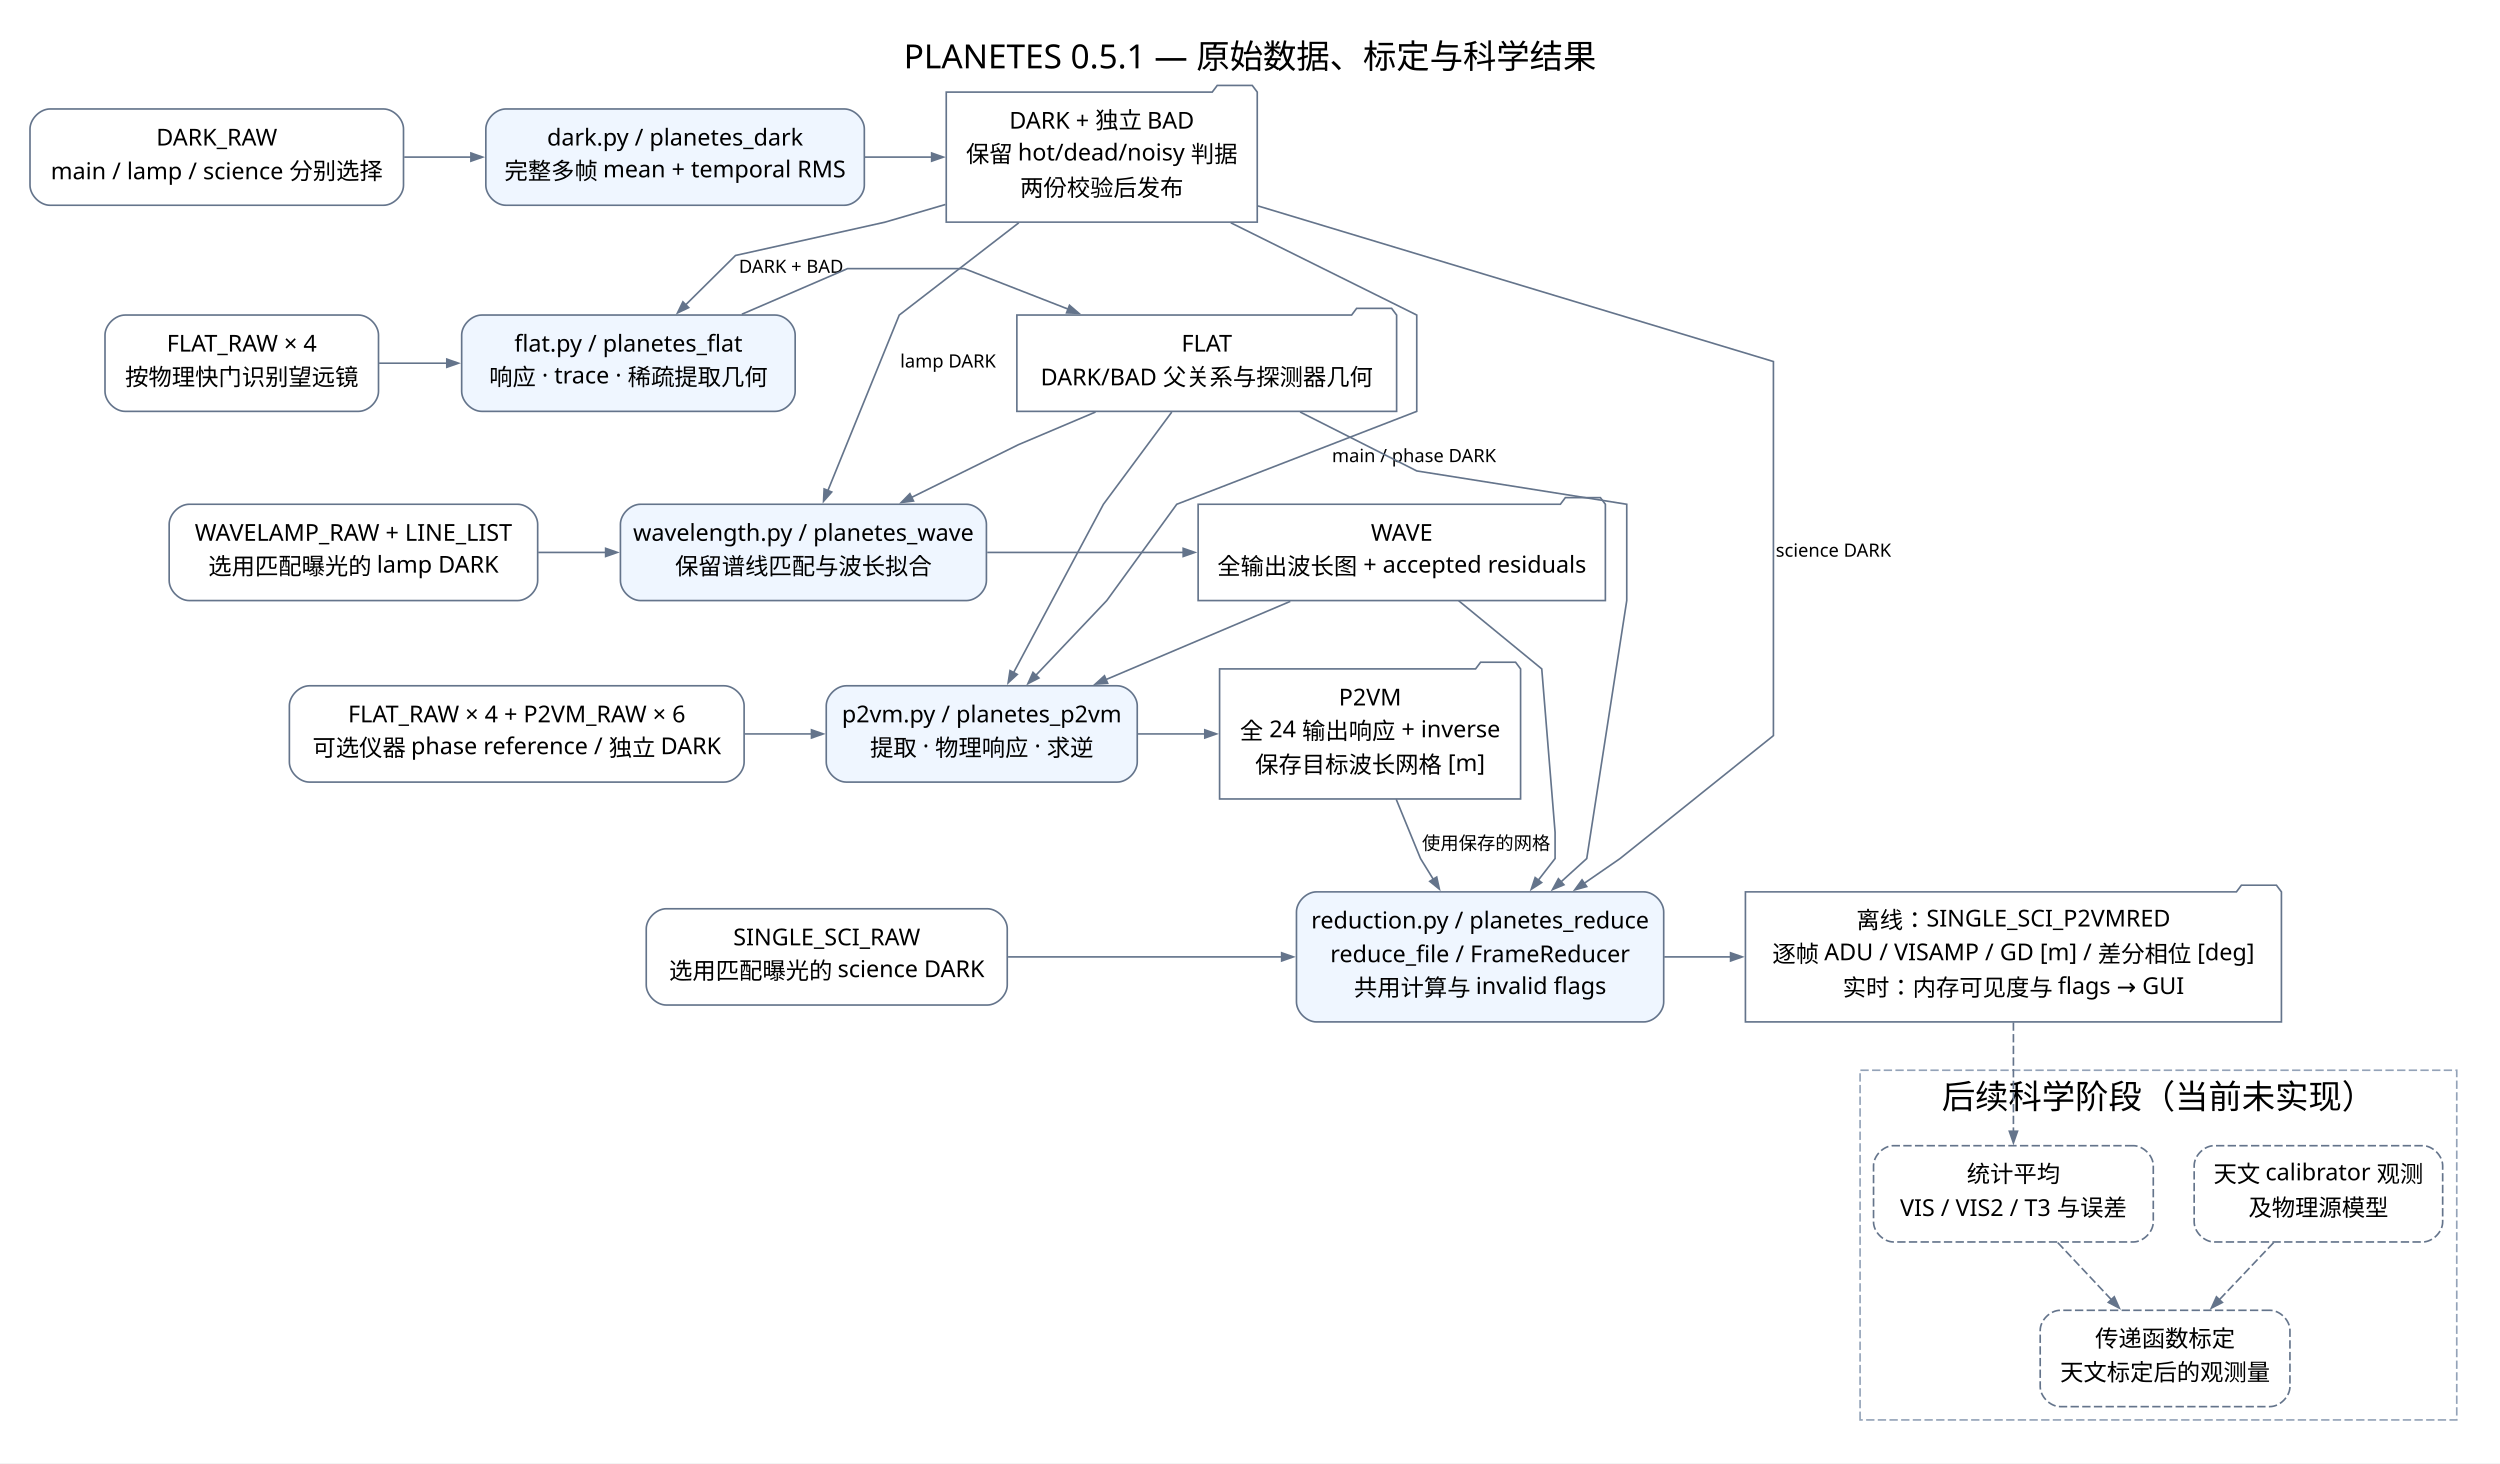
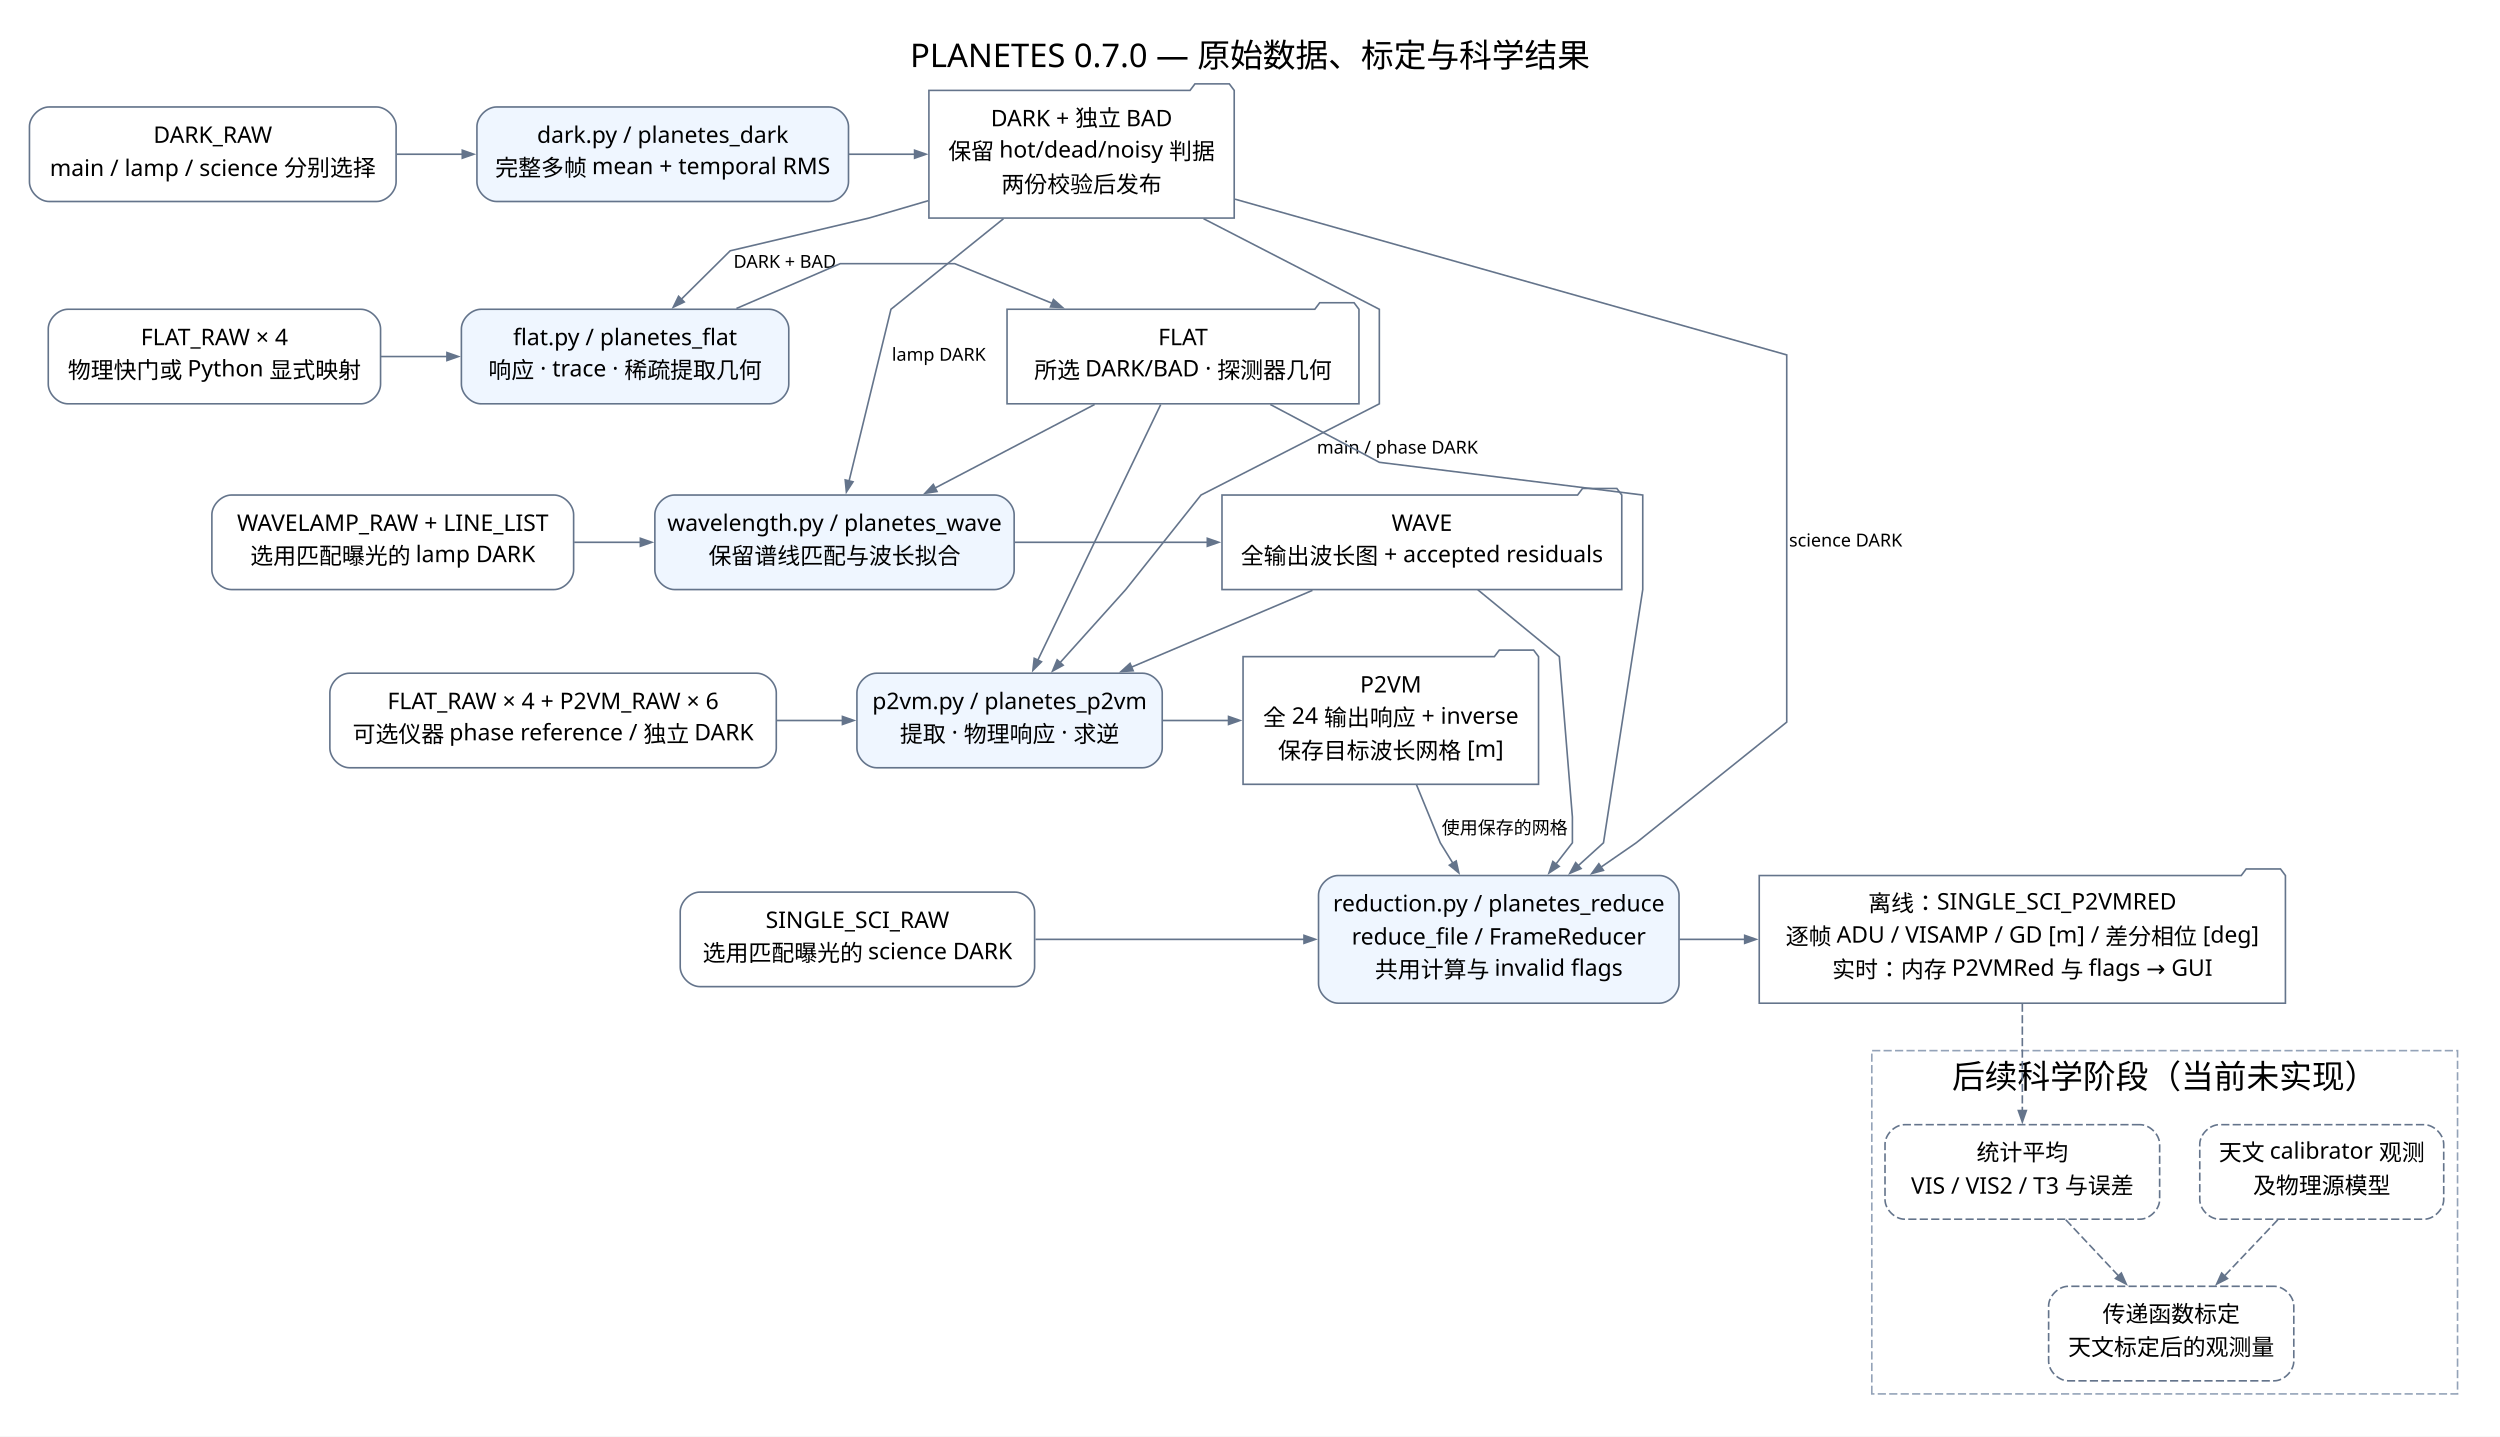
- <svg xmlns="http://www.w3.org/2000/svg" width="1500pt" height="878pt" viewBox="0.00 0.00 1500.00 878.00">
+ <svg xmlns="http://www.w3.org/2000/svg" width="1528pt" height="878pt" viewBox="0.00 0.00 1528.00 878.00">
  <g id="graph0" class="graph" transform="scale(1 1) rotate(0) translate(18 859.96)">
-     <polygon fill="white" stroke="none" points="-18,18 -18,-859.96 1482.05,-859.96 1482.05,18 -18,18" />
-     <text xml:space="preserve" text-anchor="middle" x="732.02" y="-818.96" font-family="PingFang SC" font-size="20.00">PLANETES 0.5.1 — 原始数据、标定与科学结果</text>
+     <polygon fill="white" stroke="none" points="-18,18 -18,-859.96 1510.05,-859.96 1510.05,18 -18,18" />
+     <text xml:space="preserve" text-anchor="middle" x="746.02" y="-818.96" font-family="PingFang SC" font-size="20.00">PLANETES 0.7.0 — 原始数据、标定与科学结果</text>
    <g id="clust6" class="cluster">
-       <polygon fill="white" stroke="#94a3b8" stroke-dasharray="5,2" points="1098.05,-8 1098.05,-217.81 1456.05,-217.81 1456.05,-8 1098.05,-8" />
-       <text xml:space="preserve" text-anchor="middle" x="1277.05" y="-194.81" font-family="PingFang SC" font-size="20.00">后续科学阶段（当前未实现）</text>
+       <polygon fill="white" stroke="#94a3b8" stroke-dasharray="5,2" points="1126.05,-8 1126.05,-217.81 1484.05,-217.81 1484.05,-8 1126.05,-8" />
+       <text xml:space="preserve" text-anchor="middle" x="1305.05" y="-194.81" font-family="PingFang SC" font-size="20.00">后续科学阶段（当前未实现）</text>
    </g>
    <g id="node1" class="node">
      <path fill="none" stroke="#64748b" d="M212.1,-794.58C212.1,-794.58 12,-794.58 12,-794.58 6,-794.58 0,-788.58 0,-782.58 0,-782.58 0,-748.8 0,-748.8 0,-742.8 6,-736.8 12,-736.8 12,-736.8 212.1,-736.8 212.1,-736.8 218.1,-736.8 224.1,-742.8 224.1,-748.8 224.1,-748.8 224.1,-782.58 224.1,-782.58 224.1,-788.58 218.1,-794.58 212.1,-794.58" />
      <text xml:space="preserve" text-anchor="middle" x="112.05" y="-772.64" font-family="PingFang SC" font-size="14.00">DARK_RAW</text>
      <text xml:space="preserve" text-anchor="middle" x="112.05" y="-752.39" font-family="PingFang SC" font-size="14.00">main / lamp / science 分别选择</text>
    </g>
    <g id="node2" class="node">
      <path fill="#eff6ff" stroke="#64748b" d="M488.6,-794.58C488.6,-794.58 285.5,-794.58 285.5,-794.58 279.5,-794.58 273.5,-788.58 273.5,-782.58 273.5,-782.58 273.5,-748.8 273.5,-748.8 273.5,-742.8 279.5,-736.8 285.5,-736.8 285.5,-736.8 488.6,-736.8 488.6,-736.8 494.6,-736.8 500.6,-742.8 500.6,-748.8 500.6,-748.8 500.6,-782.58 500.6,-782.58 500.6,-788.58 494.6,-794.58 488.6,-794.58" />
      <text xml:space="preserve" text-anchor="middle" x="387.05" y="-772.64" font-family="PingFang SC" font-size="14.00">dark.py / planetes_dark</text>
      <text xml:space="preserve" text-anchor="middle" x="387.05" y="-752.39" font-family="PingFang SC" font-size="14.00">完整多帧 mean + temporal RMS</text>
    </g>
    <g id="edge1" class="edge">
      <path fill="none" stroke="#64748b" d="M224.52,-765.69C236.39,-765.69 251.5,-765.69 264.71,-765.69" />
      <polygon fill="#64748b" stroke="#64748b" points="264.55,-768.15 271.55,-765.7 264.55,-763.25 264.55,-768.15" />
    </g>
    <g id="node4" class="node">
-       <path fill="none" stroke="#64748b" d="M197.1,-670.93C197.1,-670.93 57,-670.93 57,-670.93 51,-670.93 45,-664.93 45,-658.93 45,-658.93 45,-625.15 45,-625.15 45,-619.15 51,-613.15 57,-613.15 57,-613.15 197.1,-613.15 197.1,-613.15 203.1,-613.15 209.1,-619.15 209.1,-625.15 209.1,-625.15 209.1,-658.93 209.1,-658.93 209.1,-664.93 203.1,-670.93 197.1,-670.93" />
-       <text xml:space="preserve" text-anchor="middle" x="127.05" y="-648.99" font-family="PingFang SC" font-size="14.00">FLAT_RAW × 4</text>
-       <text xml:space="preserve" text-anchor="middle" x="127.05" y="-628.74" font-family="PingFang SC" font-size="14.00">按物理快门识别望远镜</text>
+       <path fill="none" stroke="#64748b" d="M202.6,-670.93C202.6,-670.93 23.5,-670.93 23.5,-670.93 17.5,-670.93 11.5,-664.93 11.5,-658.93 11.5,-658.93 11.5,-625.15 11.5,-625.15 11.5,-619.15 17.5,-613.15 23.5,-613.15 23.5,-613.15 202.6,-613.15 202.6,-613.15 208.6,-613.15 214.6,-619.15 214.6,-625.15 214.6,-625.15 214.6,-658.93 214.6,-658.93 214.6,-664.93 208.6,-670.93 202.6,-670.93" />
+       <text xml:space="preserve" text-anchor="middle" x="113.05" y="-648.99" font-family="PingFang SC" font-size="14.00">FLAT_RAW × 4</text>
+       <text xml:space="preserve" text-anchor="middle" x="113.05" y="-628.74" font-family="PingFang SC" font-size="14.00">物理快门或 Python 显式映射</text>
    </g>
    <g id="node3" class="node">
      <polygon fill="none" stroke="#64748b" points="736.35,-804.71 733.35,-808.71 712.35,-808.71 709.35,-804.71 549.75,-804.71 549.75,-726.68 736.35,-726.68 736.35,-804.71" />
      <text xml:space="preserve" text-anchor="middle" x="643.05" y="-782.77" font-family="PingFang SC" font-size="14.00">DARK + 独立 BAD</text>
      <text xml:space="preserve" text-anchor="middle" x="643.05" y="-762.52" font-family="PingFang SC" font-size="14.00">保留 hot/dead/noisy 判据</text>
      <text xml:space="preserve" text-anchor="middle" x="643.05" y="-742.27" font-family="PingFang SC" font-size="14.00">两份校验后发布</text>
    </g>
    <g id="edge2" class="edge">
      <path fill="none" stroke="#64748b" d="M500.8,-765.69C514.26,-765.69 529.87,-765.69 541.33,-765.69" />
      <polygon fill="#64748b" stroke="#64748b" points="541,-768.15 548,-765.7 541,-763.25 541,-768.15" />
    </g>
    <g id="node5" class="node">
-       <path fill="#eff6ff" stroke="#64748b" d="M447.1,-670.93C447.1,-670.93 271,-670.93 271,-670.93 265,-670.93 259,-664.93 259,-658.93 259,-658.93 259,-625.15 259,-625.15 259,-619.15 265,-613.15 271,-613.15 271,-613.15 447.1,-613.15 447.1,-613.15 453.1,-613.15 459.1,-619.15 459.1,-625.15 459.1,-625.15 459.1,-658.93 459.1,-658.93 459.1,-664.93 453.1,-670.93 447.1,-670.93" />
-       <text xml:space="preserve" text-anchor="middle" x="359.05" y="-648.99" font-family="PingFang SC" font-size="14.00">flat.py / planetes_flat</text>
-       <text xml:space="preserve" text-anchor="middle" x="359.05" y="-628.74" font-family="PingFang SC" font-size="14.00">响应 · trace · 稀疏提取几何</text>
+       <path fill="#eff6ff" stroke="#64748b" d="M452.1,-670.93C452.1,-670.93 276,-670.93 276,-670.93 270,-670.93 264,-664.93 264,-658.93 264,-658.93 264,-625.15 264,-625.15 264,-619.15 270,-613.15 276,-613.15 276,-613.15 452.1,-613.15 452.1,-613.15 458.1,-613.15 464.1,-619.15 464.1,-625.15 464.1,-625.15 464.1,-658.93 464.1,-658.93 464.1,-664.93 458.1,-670.93 452.1,-670.93" />
+       <text xml:space="preserve" text-anchor="middle" x="364.05" y="-648.99" font-family="PingFang SC" font-size="14.00">flat.py / planetes_flat</text>
+       <text xml:space="preserve" text-anchor="middle" x="364.05" y="-628.74" font-family="PingFang SC" font-size="14.00">响应 · trace · 稀疏提取几何</text>
    </g>
    <g id="edge11" class="edge">
-       <path fill="none" stroke="#64748b" d="M549.26,-737.27C528.76,-731.27 513.05,-726.68 513.05,-726.68 513.05,-726.68 423.3,-706.68 423.3,-706.68 423.3,-706.68 408.49,-692.01 393.09,-676.76" />
-       <polygon fill="#64748b" stroke="#64748b" points="395.19,-675.39 388.49,-672.2 391.74,-678.87 395.19,-675.39" />
-       <text xml:space="preserve" text-anchor="middle" x="456.67" y="-696.23" font-family="PingFang SC" font-size="11.00">DARK + BAD</text>
+       <path fill="none" stroke="#64748b" d="M549.26,-737.27C528.76,-731.27 513.05,-726.68 513.05,-726.68 513.05,-726.68 428.3,-706.68 428.3,-706.68 428.3,-706.68 413.49,-692.01 398.09,-676.76" />
+       <polygon fill="#64748b" stroke="#64748b" points="400.19,-675.39 393.49,-672.2 396.74,-678.87 400.19,-675.39" />
+       <text xml:space="preserve" text-anchor="middle" x="461.67" y="-696.23" font-family="PingFang SC" font-size="11.00">DARK + BAD</text>
    </g>
    <g id="node8" class="node">
-       <path fill="#eff6ff" stroke="#64748b" d="M561.85,-557.4C561.85,-557.4 366.25,-557.4 366.25,-557.4 360.25,-557.4 354.25,-551.4 354.25,-545.4 354.25,-545.4 354.25,-511.62 354.25,-511.62 354.25,-505.62 360.25,-499.62 366.25,-499.62 366.25,-499.62 561.85,-499.62 561.85,-499.62 567.85,-499.62 573.85,-505.62 573.85,-511.62 573.85,-511.62 573.85,-545.4 573.85,-545.4 573.85,-551.4 567.85,-557.4 561.85,-557.4" />
-       <text xml:space="preserve" text-anchor="middle" x="464.05" y="-535.46" font-family="PingFang SC" font-size="14.00">wavelength.py / planetes_wave</text>
-       <text xml:space="preserve" text-anchor="middle" x="464.05" y="-515.21" font-family="PingFang SC" font-size="14.00">保留谱线匹配与波长拟合</text>
+       <path fill="#eff6ff" stroke="#64748b" d="M589.85,-557.4C589.85,-557.4 394.25,-557.4 394.25,-557.4 388.25,-557.4 382.25,-551.4 382.25,-545.4 382.25,-545.4 382.25,-511.62 382.25,-511.62 382.25,-505.62 388.25,-499.62 394.25,-499.62 394.25,-499.62 589.85,-499.62 589.85,-499.62 595.85,-499.62 601.85,-505.62 601.85,-511.62 601.85,-511.62 601.85,-545.4 601.85,-545.4 601.85,-551.4 595.85,-557.4 589.85,-557.4" />
+       <text xml:space="preserve" text-anchor="middle" x="492.05" y="-535.46" font-family="PingFang SC" font-size="14.00">wavelength.py / planetes_wave</text>
+       <text xml:space="preserve" text-anchor="middle" x="492.05" y="-515.21" font-family="PingFang SC" font-size="14.00">保留谱线匹配与波长拟合</text>
    </g>
    <g id="edge12" class="edge">
-       <path fill="none" stroke="#64748b" d="M593.28,-726.29C559.73,-700.39 521.55,-670.93 521.55,-670.93 521.55,-670.93 495.76,-607.5 478.72,-565.6" />
-       <polygon fill="#64748b" stroke="#64748b" points="481.02,-564.75 476.12,-559.19 476.48,-566.6 481.02,-564.75" />
-       <text xml:space="preserve" text-anchor="middle" x="550.8" y="-639.46" font-family="PingFang SC" font-size="11.00">lamp DARK</text>
+       <path fill="none" stroke="#64748b" d="M595.33,-726.29C563.16,-700.39 526.55,-670.93 526.55,-670.93 526.55,-670.93 511.14,-607.76 500.92,-565.86" />
+       <polygon fill="#64748b" stroke="#64748b" points="503.35,-565.48 499.31,-559.26 498.59,-566.64 503.35,-565.48" />
+       <text xml:space="preserve" text-anchor="middle" x="555.8" y="-639.46" font-family="PingFang SC" font-size="11.00">lamp DARK</text>
    </g>
    <g id="node11" class="node">
-       <path fill="#eff6ff" stroke="#64748b" d="M652.35,-448.49C652.35,-448.49 489.75,-448.49 489.75,-448.49 483.75,-448.49 477.75,-442.49 477.75,-436.49 477.75,-436.49 477.75,-402.71 477.75,-402.71 477.75,-396.71 483.75,-390.71 489.75,-390.71 489.75,-390.71 652.35,-390.71 652.35,-390.71 658.35,-390.71 664.35,-396.71 664.35,-402.71 664.35,-402.71 664.35,-436.49 664.35,-436.49 664.35,-442.49 658.35,-448.49 652.35,-448.49" />
-       <text xml:space="preserve" text-anchor="middle" x="571.05" y="-426.55" font-family="PingFang SC" font-size="14.00">p2vm.py / planetes_p2vm</text>
-       <text xml:space="preserve" text-anchor="middle" x="571.05" y="-406.3" font-family="PingFang SC" font-size="14.00">提取 · 物理响应 · 求逆</text>
+       <path fill="#eff6ff" stroke="#64748b" d="M680.35,-448.49C680.35,-448.49 517.75,-448.49 517.75,-448.49 511.75,-448.49 505.75,-442.49 505.75,-436.49 505.75,-436.49 505.75,-402.71 505.75,-402.71 505.75,-396.71 511.75,-390.71 517.75,-390.71 517.75,-390.71 680.35,-390.71 680.35,-390.71 686.35,-390.71 692.35,-396.71 692.35,-402.71 692.35,-402.71 692.35,-436.49 692.35,-436.49 692.35,-442.49 686.35,-448.49 680.35,-448.49" />
+       <text xml:space="preserve" text-anchor="middle" x="599.05" y="-426.55" font-family="PingFang SC" font-size="14.00">p2vm.py / planetes_p2vm</text>
+       <text xml:space="preserve" text-anchor="middle" x="599.05" y="-406.3" font-family="PingFang SC" font-size="14.00">提取 · 物理响应 · 求逆</text>
    </g>
    <g id="edge13" class="edge">
-       <path fill="none" stroke="#64748b" d="M720.47,-726.29C772.66,-700.39 832.05,-670.93 832.05,-670.93 832.05,-670.93 832.05,-613.15 832.05,-613.15 832.05,-613.15 688.05,-557.4 688.05,-557.4 688.05,-557.4 646.05,-499.62 646.05,-499.62 646.05,-499.62 623.67,-476.04 603.36,-454.64" />
-       <polygon fill="#64748b" stroke="#64748b" points="605.34,-453.17 598.75,-449.78 601.79,-456.55 605.34,-453.17" />
-       <text xml:space="preserve" text-anchor="middle" x="830.39" y="-582.7" font-family="PingFang SC" font-size="11.00">main / phase DARK</text>
+       <path fill="none" stroke="#64748b" d="M717.6,-726.29C767.86,-700.39 825.05,-670.93 825.05,-670.93 825.05,-670.93 825.05,-613.15 825.05,-613.15 825.05,-613.15 716.05,-557.4 716.05,-557.4 716.05,-557.4 670.05,-499.62 670.05,-499.62 670.05,-499.62 649.04,-476.24 629.88,-454.92" />
+       <polygon fill="#64748b" stroke="#64748b" points="631.79,-453.38 625.29,-449.81 628.15,-456.66 631.79,-453.38" />
+       <text xml:space="preserve" text-anchor="middle" x="836.1" y="-582.7" font-family="PingFang SC" font-size="11.00">main / phase DARK</text>
    </g>
    <g id="node14" class="node">
-       <path fill="#eff6ff" stroke="#64748b" d="M968.22,-324.84C968.22,-324.84 771.88,-324.84 771.88,-324.84 765.88,-324.84 759.88,-318.84 759.88,-312.84 759.88,-312.84 759.88,-258.81 759.88,-258.81 759.88,-252.81 765.88,-246.81 771.88,-246.81 771.88,-246.81 968.22,-246.81 968.22,-246.81 974.22,-246.81 980.22,-252.81 980.22,-258.81 980.22,-258.81 980.22,-312.84 980.22,-312.84 980.22,-318.84 974.22,-324.84 968.22,-324.84" />
-       <text xml:space="preserve" text-anchor="middle" x="870.05" y="-302.9" font-family="PingFang SC" font-size="14.00">reduction.py / planetes_reduce</text>
-       <text xml:space="preserve" text-anchor="middle" x="870.05" y="-282.65" font-family="PingFang SC" font-size="14.00">reduce_file / FrameReducer</text>
-       <text xml:space="preserve" text-anchor="middle" x="870.05" y="-262.4" font-family="PingFang SC" font-size="14.00">共用计算与 invalid flags</text>
+       <path fill="#eff6ff" stroke="#64748b" d="M996.22,-324.84C996.22,-324.84 799.88,-324.84 799.88,-324.84 793.88,-324.84 787.88,-318.84 787.88,-312.84 787.88,-312.84 787.88,-258.81 787.88,-258.81 787.88,-252.81 793.88,-246.81 799.88,-246.81 799.88,-246.81 996.22,-246.81 996.22,-246.81 1002.22,-246.81 1008.22,-252.81 1008.22,-258.81 1008.22,-258.81 1008.22,-312.84 1008.22,-312.84 1008.22,-318.84 1002.22,-324.84 996.22,-324.84" />
+       <text xml:space="preserve" text-anchor="middle" x="898.05" y="-302.9" font-family="PingFang SC" font-size="14.00">reduction.py / planetes_reduce</text>
+       <text xml:space="preserve" text-anchor="middle" x="898.05" y="-282.65" font-family="PingFang SC" font-size="14.00">reduce_file / FrameReducer</text>
+       <text xml:space="preserve" text-anchor="middle" x="898.05" y="-262.4" font-family="PingFang SC" font-size="14.00">共用计算与 invalid flags</text>
    </g>
    <g id="edge14" class="edge">
-       <path fill="none" stroke="#64748b" d="M736.77,-736.4C855.84,-700.46 1046.05,-643.04 1046.05,-643.04 1046.05,-643.04 1046.05,-643.04 1046.05,-418.6 1046.05,-418.6 954.05,-344.84 954.05,-344.84 954.05,-344.84 944.76,-338.42 932.35,-329.85" />
-       <polygon fill="#64748b" stroke="#64748b" points="934.01,-328.02 926.86,-326.06 931.22,-332.05 934.01,-328.02" />
-       <text xml:space="preserve" text-anchor="middle" x="1082.05" y="-525.93" font-family="PingFang SC" font-size="11.00">science DARK</text>
+       <path fill="none" stroke="#64748b" d="M736.84,-738.22C863.63,-702.43 1074.05,-643.04 1074.05,-643.04 1074.05,-643.04 1074.05,-643.04 1074.05,-418.6 1074.05,-418.6 982.05,-344.84 982.05,-344.84 982.05,-344.84 972.76,-338.42 960.35,-329.85" />
+       <polygon fill="#64748b" stroke="#64748b" points="962.01,-328.02 954.86,-326.06 959.22,-332.05 962.01,-328.02" />
+       <text xml:space="preserve" text-anchor="middle" x="1110.05" y="-525.93" font-family="PingFang SC" font-size="11.00">science DARK</text>
    </g>
    <g id="edge3" class="edge">
-       <path fill="none" stroke="#64748b" d="M209.46,-642.04C217.74,-642.04 234.78,-642.04 250.24,-642.04" />
-       <polygon fill="#64748b" stroke="#64748b" points="250.08,-644.49 257.08,-642.04 250.08,-639.59 250.08,-644.49" />
+       <path fill="none" stroke="#64748b" d="M214.87,-642.04C226.66,-642.04 242.2,-642.04 255.18,-642.04" />
+       <polygon fill="#64748b" stroke="#64748b" points="255.17,-644.49 262.17,-642.04 255.17,-639.59 255.17,-644.49" />
    </g>
    <g id="node7" class="node">
-       <path fill="none" stroke="#64748b" d="M292.6,-557.4C292.6,-557.4 95.5,-557.4 95.5,-557.4 89.5,-557.4 83.5,-551.4 83.5,-545.4 83.5,-545.4 83.5,-511.62 83.5,-511.62 83.5,-505.62 89.5,-499.62 95.5,-499.62 95.5,-499.62 292.6,-499.62 292.6,-499.62 298.6,-499.62 304.6,-505.62 304.6,-511.62 304.6,-511.62 304.6,-545.4 304.6,-545.4 304.6,-551.4 298.6,-557.4 292.6,-557.4" />
-       <text xml:space="preserve" text-anchor="middle" x="194.05" y="-535.46" font-family="PingFang SC" font-size="14.00">WAVELAMP_RAW + LINE_LIST</text>
-       <text xml:space="preserve" text-anchor="middle" x="194.05" y="-515.21" font-family="PingFang SC" font-size="14.00">选用匹配曝光的 lamp DARK</text>
+       <path fill="none" stroke="#64748b" d="M320.6,-557.4C320.6,-557.4 123.5,-557.4 123.5,-557.4 117.5,-557.4 111.5,-551.4 111.5,-545.4 111.5,-545.4 111.5,-511.62 111.5,-511.62 111.5,-505.62 117.5,-499.62 123.5,-499.62 123.5,-499.62 320.6,-499.62 320.6,-499.62 326.6,-499.62 332.6,-505.62 332.6,-511.62 332.6,-511.62 332.6,-545.4 332.6,-545.4 332.6,-551.4 326.6,-557.4 320.6,-557.4" />
+       <text xml:space="preserve" text-anchor="middle" x="222.05" y="-535.46" font-family="PingFang SC" font-size="14.00">WAVELAMP_RAW + LINE_LIST</text>
+       <text xml:space="preserve" text-anchor="middle" x="222.05" y="-515.21" font-family="PingFang SC" font-size="14.00">选用匹配曝光的 lamp DARK</text>
    </g>
    <g id="node6" class="node">
-       <polygon fill="none" stroke="#64748b" points="819.97,-670.93 816.97,-674.93 795.97,-674.93 792.97,-670.93 592.12,-670.93 592.12,-613.15 819.97,-613.15 819.97,-670.93" />
-       <text xml:space="preserve" text-anchor="middle" x="706.05" y="-648.99" font-family="PingFang SC" font-size="14.00">FLAT</text>
-       <text xml:space="preserve" text-anchor="middle" x="706.05" y="-628.74" font-family="PingFang SC" font-size="14.00">DARK/BAD 父关系与探测器几何</text>
+       <polygon fill="none" stroke="#64748b" points="812.6,-670.93 809.6,-674.93 788.6,-674.93 785.6,-670.93 597.5,-670.93 597.5,-613.15 812.6,-613.15 812.6,-670.93" />
+       <text xml:space="preserve" text-anchor="middle" x="705.05" y="-648.99" font-family="PingFang SC" font-size="14.00">FLAT</text>
+       <text xml:space="preserve" text-anchor="middle" x="705.05" y="-628.74" font-family="PingFang SC" font-size="14.00">所选 DARK/BAD · 探测器几何</text>
    </g>
    <g id="edge4" class="edge">
-       <path fill="none" stroke="#64748b" d="M427.11,-671.42C459.2,-685.27 490.55,-698.8 490.55,-698.8 490.55,-698.8 560.55,-698.8 560.55,-698.8 560.55,-698.8 590.28,-687.21 622.87,-674.49" />
-       <polygon fill="#64748b" stroke="#64748b" points="623.7,-676.8 629.33,-671.97 621.92,-672.23 623.7,-676.8" />
+       <path fill="none" stroke="#64748b" d="M432.11,-671.42C464.2,-685.27 495.55,-698.8 495.55,-698.8 495.55,-698.8 565.55,-698.8 565.55,-698.8 565.55,-698.8 594.06,-687.21 625.3,-674.49" />
+       <polygon fill="#64748b" stroke="#64748b" points="625.89,-676.9 631.45,-671.99 624.04,-672.36 625.89,-676.9" />
    </g>
    <g id="edge15" class="edge">
-       <path fill="none" stroke="#64748b" d="M639.34,-612.77C614.87,-602.4 593.05,-593.15 593.05,-593.15 593.05,-593.15 560.88,-577.28 528.68,-561.39" />
-       <polygon fill="#64748b" stroke="#64748b" points="530.1,-559.36 522.74,-558.46 527.93,-563.76 530.1,-559.36" />
+       <path fill="none" stroke="#64748b" d="M651.03,-612.75C621.25,-597.16 584.17,-577.74 553.31,-561.59" />
+       <polygon fill="#64748b" stroke="#64748b" points="554.7,-559.55 547.36,-558.47 552.42,-563.89 554.7,-559.55" />
    </g>
    <g id="edge16" class="edge">
-       <path fill="none" stroke="#64748b" d="M685.06,-612.72C667.07,-588.46 644.05,-557.4 644.05,-557.4 644.05,-557.4 611.71,-496.8 590.08,-456.26" />
-       <polygon fill="#64748b" stroke="#64748b" points="592.35,-455.31 586.89,-450.28 588.02,-457.61 592.35,-455.31" />
+       <path fill="none" stroke="#64748b" d="M691.41,-612.67C672.21,-572.74 637.22,-499.98 616.26,-456.39" />
+       <polygon fill="#64748b" stroke="#64748b" points="618.54,-455.47 613.29,-450.23 614.12,-457.6 618.54,-455.47" />
    </g>
    <g id="edge17" class="edge">
-       <path fill="none" stroke="#64748b" d="M762.05,-612.76C795.7,-595.76 832.05,-577.4 832.05,-577.4 832.05,-577.4 958.05,-557.4 958.05,-557.4 958.05,-557.4 958.05,-499.62 958.05,-499.62 958.05,-499.62 934.05,-344.84 934.05,-344.84 934.05,-344.84 927.48,-338.88 918.55,-330.79" />
-       <polygon fill="#64748b" stroke="#64748b" points="920.34,-329.1 913.5,-326.22 917.04,-332.73 920.34,-329.1" />
+       <path fill="none" stroke="#64748b" d="M758.38,-612.76C790.43,-595.76 825.05,-577.4 825.05,-577.4 825.05,-577.4 986.05,-557.4 986.05,-557.4 986.05,-557.4 986.05,-499.62 986.05,-499.62 986.05,-499.62 962.05,-344.84 962.05,-344.84 962.05,-344.84 955.48,-338.88 946.55,-330.79" />
+       <polygon fill="#64748b" stroke="#64748b" points="948.34,-329.1 941.5,-326.22 945.04,-332.73 948.34,-329.1" />
    </g>
    <g id="edge5" class="edge">
-       <path fill="none" stroke="#64748b" d="M304.92,-528.51C317.02,-528.51 332.42,-528.51 345.61,-528.51" />
-       <polygon fill="#64748b" stroke="#64748b" points="345.39,-530.96 352.39,-528.51 345.39,-526.06 345.39,-530.96" />
+       <path fill="none" stroke="#64748b" d="M332.92,-528.51C345.02,-528.51 360.42,-528.51 373.61,-528.51" />
+       <polygon fill="#64748b" stroke="#64748b" points="373.39,-530.96 380.39,-528.51 373.39,-526.06 373.39,-530.96" />
    </g>
    <g id="node10" class="node">
-       <path fill="none" stroke="#64748b" d="M416.47,-448.49C416.47,-448.49 167.62,-448.49 167.62,-448.49 161.62,-448.49 155.62,-442.49 155.62,-436.49 155.62,-436.49 155.62,-402.71 155.62,-402.71 155.62,-396.71 161.62,-390.71 167.62,-390.71 167.62,-390.71 416.47,-390.71 416.47,-390.71 422.47,-390.71 428.47,-396.71 428.47,-402.71 428.47,-402.71 428.47,-436.49 428.47,-436.49 428.47,-442.49 422.47,-448.49 416.47,-448.49" />
-       <text xml:space="preserve" text-anchor="middle" x="292.05" y="-426.55" font-family="PingFang SC" font-size="14.00">FLAT_RAW × 4 + P2VM_RAW × 6</text>
-       <text xml:space="preserve" text-anchor="middle" x="292.05" y="-406.3" font-family="PingFang SC" font-size="14.00">可选仪器 phase reference / 独立 DARK</text>
+       <path fill="none" stroke="#64748b" d="M444.47,-448.49C444.47,-448.49 195.62,-448.49 195.62,-448.49 189.62,-448.49 183.62,-442.49 183.62,-436.49 183.62,-436.49 183.62,-402.71 183.62,-402.71 183.62,-396.71 189.62,-390.71 195.62,-390.71 195.62,-390.71 444.47,-390.71 444.47,-390.71 450.47,-390.71 456.47,-396.71 456.47,-402.71 456.47,-402.71 456.47,-436.49 456.47,-436.49 456.47,-442.49 450.47,-448.49 444.47,-448.49" />
+       <text xml:space="preserve" text-anchor="middle" x="320.05" y="-426.55" font-family="PingFang SC" font-size="14.00">FLAT_RAW × 4 + P2VM_RAW × 6</text>
+       <text xml:space="preserve" text-anchor="middle" x="320.05" y="-406.3" font-family="PingFang SC" font-size="14.00">可选仪器 phase reference / 独立 DARK</text>
    </g>
    <g id="node9" class="node">
-       <polygon fill="none" stroke="#64748b" points="945.22,-557.4 942.22,-561.4 921.22,-561.4 918.22,-557.4 700.88,-557.4 700.88,-499.62 945.22,-499.62 945.22,-557.4" />
-       <text xml:space="preserve" text-anchor="middle" x="823.05" y="-535.46" font-family="PingFang SC" font-size="14.00">WAVE</text>
-       <text xml:space="preserve" text-anchor="middle" x="823.05" y="-515.21" font-family="PingFang SC" font-size="14.00">全输出波长图 + accepted residuals</text>
+       <polygon fill="none" stroke="#64748b" points="973.22,-557.4 970.22,-561.4 949.22,-561.4 946.22,-557.4 728.88,-557.4 728.88,-499.62 973.22,-499.62 973.22,-557.4" />
+       <text xml:space="preserve" text-anchor="middle" x="851.05" y="-535.46" font-family="PingFang SC" font-size="14.00">WAVE</text>
+       <text xml:space="preserve" text-anchor="middle" x="851.05" y="-515.21" font-family="PingFang SC" font-size="14.00">全输出波长图 + accepted residuals</text>
    </g>
    <g id="edge6" class="edge">
-       <path fill="none" stroke="#64748b" d="M574.33,-528.51C580.18,-528.51 583.72,-528.51 583.72,-528.51 583.72,-528.51 662.36,-528.51 692.14,-528.51" />
-       <polygon fill="#64748b" stroke="#64748b" points="691.91,-530.96 698.91,-528.51 691.91,-526.06 691.91,-530.96" />
+       <path fill="none" stroke="#64748b" d="M602.33,-528.51C608.18,-528.51 611.72,-528.51 611.72,-528.51 611.72,-528.51 690.36,-528.51 720.14,-528.51" />
+       <polygon fill="#64748b" stroke="#64748b" points="719.91,-530.96 726.91,-528.51 719.91,-526.06 719.91,-530.96" />
    </g>
    <g id="edge18" class="edge">
-       <path fill="none" stroke="#64748b" d="M756.18,-499.14C722.01,-484.65 680.34,-466.97 645.19,-452.06" />
-       <polygon fill="#64748b" stroke="#64748b" points="646.59,-449.99 639.19,-449.51 644.68,-454.5 646.59,-449.99" />
+       <path fill="none" stroke="#64748b" d="M784.18,-499.14C750.01,-484.65 708.34,-466.97 673.19,-452.06" />
+       <polygon fill="#64748b" stroke="#64748b" points="674.59,-449.99 667.19,-449.51 672.68,-454.5 674.59,-449.99" />
    </g>
    <g id="edge19" class="edge">
-       <path fill="none" stroke="#64748b" d="M857.22,-499.49C880.47,-480.42 907.05,-458.62 907.05,-458.62 907.05,-458.62 915.05,-360.59 915.05,-360.59 915.05,-360.59 915.05,-344.84 915.05,-344.84 915.05,-344.84 910.69,-339.22 904.68,-331.48" />
-       <polygon fill="#64748b" stroke="#64748b" points="906.97,-330.42 900.74,-326.39 903.1,-333.43 906.97,-330.42" />
+       <path fill="none" stroke="#64748b" d="M885.22,-499.49C908.47,-480.42 935.05,-458.62 935.05,-458.62 935.05,-458.62 943.05,-360.59 943.05,-360.59 943.05,-360.59 943.05,-344.84 943.05,-344.84 943.05,-344.84 938.69,-339.22 932.68,-331.48" />
+       <polygon fill="#64748b" stroke="#64748b" points="934.97,-330.42 928.74,-326.39 931.1,-333.43 934.97,-330.42" />
    </g>
    <g id="edge7" class="edge">
-       <path fill="none" stroke="#64748b" d="M428.83,-419.6C444.03,-419.6 459.62,-419.6 469.07,-419.6" />
-       <polygon fill="#64748b" stroke="#64748b" points="468.9,-422.06 475.9,-419.61 468.9,-417.16 468.9,-422.06" />
+       <path fill="none" stroke="#64748b" d="M456.83,-419.6C472.03,-419.6 487.62,-419.6 497.07,-419.6" />
+       <polygon fill="#64748b" stroke="#64748b" points="496.9,-422.06 503.9,-419.61 496.9,-417.16 496.9,-422.06" />
    </g>
    <g id="node13" class="node">
-       <path fill="none" stroke="#64748b" d="M574.35,-314.71C574.35,-314.71 381.75,-314.71 381.75,-314.71 375.75,-314.71 369.75,-308.71 369.75,-302.71 369.75,-302.71 369.75,-268.94 369.75,-268.94 369.75,-262.94 375.75,-256.94 381.75,-256.94 381.75,-256.94 574.35,-256.94 574.35,-256.94 580.35,-256.94 586.35,-262.94 586.35,-268.94 586.35,-268.94 586.35,-302.71 586.35,-302.71 586.35,-308.71 580.35,-314.71 574.35,-314.71" />
-       <text xml:space="preserve" text-anchor="middle" x="478.05" y="-292.77" font-family="PingFang SC" font-size="14.00">SINGLE_SCI_RAW</text>
-       <text xml:space="preserve" text-anchor="middle" x="478.05" y="-272.52" font-family="PingFang SC" font-size="14.00">选用匹配曝光的 science DARK</text>
+       <path fill="none" stroke="#64748b" d="M602.35,-314.71C602.35,-314.71 409.75,-314.71 409.75,-314.71 403.75,-314.71 397.75,-308.71 397.75,-302.71 397.75,-302.71 397.75,-268.94 397.75,-268.94 397.75,-262.94 403.75,-256.94 409.75,-256.94 409.75,-256.94 602.35,-256.94 602.35,-256.94 608.35,-256.94 614.35,-262.94 614.35,-268.94 614.35,-268.94 614.35,-302.71 614.35,-302.71 614.35,-308.71 608.35,-314.71 602.35,-314.71" />
+       <text xml:space="preserve" text-anchor="middle" x="506.05" y="-292.77" font-family="PingFang SC" font-size="14.00">SINGLE_SCI_RAW</text>
+       <text xml:space="preserve" text-anchor="middle" x="506.05" y="-272.52" font-family="PingFang SC" font-size="14.00">选用匹配曝光的 science DARK</text>
    </g>
    <g id="node12" class="node">
-       <polygon fill="none" stroke="#64748b" points="894.35,-458.62 891.35,-462.62 870.35,-462.62 867.35,-458.62 713.75,-458.62 713.75,-380.59 894.35,-380.59 894.35,-458.62" />
-       <text xml:space="preserve" text-anchor="middle" x="804.05" y="-436.68" font-family="PingFang SC" font-size="14.00">P2VM</text>
-       <text xml:space="preserve" text-anchor="middle" x="804.05" y="-416.43" font-family="PingFang SC" font-size="14.00">全 24 输出响应 + inverse</text>
-       <text xml:space="preserve" text-anchor="middle" x="804.05" y="-396.18" font-family="PingFang SC" font-size="14.00">保存目标波长网格 [m]</text>
+       <polygon fill="none" stroke="#64748b" points="922.35,-458.62 919.35,-462.62 898.35,-462.62 895.35,-458.62 741.75,-458.62 741.75,-380.59 922.35,-380.59 922.35,-458.62" />
+       <text xml:space="preserve" text-anchor="middle" x="832.05" y="-436.68" font-family="PingFang SC" font-size="14.00">P2VM</text>
+       <text xml:space="preserve" text-anchor="middle" x="832.05" y="-416.43" font-family="PingFang SC" font-size="14.00">全 24 输出响应 + inverse</text>
+       <text xml:space="preserve" text-anchor="middle" x="832.05" y="-396.18" font-family="PingFang SC" font-size="14.00">保存目标波长网格 [m]</text>
    </g>
    <g id="edge8" class="edge">
-       <path fill="none" stroke="#64748b" d="M664.81,-419.6C676.51,-419.6 692.45,-419.6 705.19,-419.6" />
-       <polygon fill="#64748b" stroke="#64748b" points="704.88,-422.06 711.88,-419.61 704.88,-417.16 704.88,-422.06" />
+       <path fill="none" stroke="#64748b" d="M692.81,-419.6C704.51,-419.6 720.45,-419.6 733.19,-419.6" />
+       <polygon fill="#64748b" stroke="#64748b" points="732.88,-422.06 739.88,-419.61 732.88,-417.16 732.88,-422.06" />
    </g>
    <g id="edge20" class="edge">
-       <path fill="none" stroke="#64748b" d="M819.71,-380.43C827.09,-362.43 834.3,-344.84 834.3,-344.84 834.3,-344.84 837.5,-339.65 841.98,-332.38" />
-       <polygon fill="#64748b" stroke="#64748b" points="844.02,-333.73 845.61,-326.49 839.85,-331.16 844.02,-333.73" />
-       <text xml:space="preserve" text-anchor="middle" x="873.67" y="-350.14" font-family="PingFang SC" font-size="11.00">使用保存的网格</text>
+       <path fill="none" stroke="#64748b" d="M847.71,-380.43C855.09,-362.43 862.3,-344.84 862.3,-344.84 862.3,-344.84 865.5,-339.65 869.98,-332.38" />
+       <polygon fill="#64748b" stroke="#64748b" points="872.02,-333.73 873.61,-326.49 867.85,-331.16 872.02,-333.73" />
+       <text xml:space="preserve" text-anchor="middle" x="901.67" y="-350.14" font-family="PingFang SC" font-size="11.00">使用保存的网格</text>
    </g>
    <g id="edge9" class="edge">
-       <path fill="none" stroke="#64748b" d="M586.85,-285.82C599.9,-285.82 608.72,-285.82 608.72,-285.82 608.72,-285.82 739.38,-285.82 739.38,-285.82 739.38,-285.82 743.91,-285.82 751.27,-285.82" />
-       <polygon fill="#64748b" stroke="#64748b" points="751,-288.28 758,-285.83 751,-283.38 751,-288.28" />
+       <path fill="none" stroke="#64748b" d="M614.85,-285.82C627.9,-285.82 636.72,-285.82 636.72,-285.82 636.72,-285.82 767.38,-285.82 767.38,-285.82 767.38,-285.82 771.91,-285.82 779.27,-285.82" />
+       <polygon fill="#64748b" stroke="#64748b" points="779,-288.28 786,-285.83 779,-283.38 779,-288.28" />
    </g>
    <g id="node15" class="node">
-       <polygon fill="none" stroke="#64748b" points="1350.85,-324.84 1347.85,-328.84 1326.85,-328.84 1323.85,-324.84 1029.25,-324.84 1029.25,-246.81 1350.85,-246.81 1350.85,-324.84" />
-       <text xml:space="preserve" text-anchor="middle" x="1190.05" y="-302.9" font-family="PingFang SC" font-size="14.00">离线：SINGLE_SCI_P2VMRED</text>
-       <text xml:space="preserve" text-anchor="middle" x="1190.05" y="-282.65" font-family="PingFang SC" font-size="14.00">逐帧 ADU / VISAMP / GD [m] / 差分相位 [deg]</text>
-       <text xml:space="preserve" text-anchor="middle" x="1190.05" y="-262.4" font-family="PingFang SC" font-size="14.00">实时：内存可见度与 flags → GUI</text>
+       <polygon fill="none" stroke="#64748b" points="1378.85,-324.84 1375.85,-328.84 1354.85,-328.84 1351.85,-324.84 1057.25,-324.84 1057.25,-246.81 1378.85,-246.81 1378.85,-324.84" />
+       <text xml:space="preserve" text-anchor="middle" x="1218.05" y="-302.9" font-family="PingFang SC" font-size="14.00">离线：SINGLE_SCI_P2VMRED</text>
+       <text xml:space="preserve" text-anchor="middle" x="1218.05" y="-282.65" font-family="PingFang SC" font-size="14.00">逐帧 ADU / VISAMP / GD [m] / 差分相位 [deg]</text>
+       <text xml:space="preserve" text-anchor="middle" x="1218.05" y="-262.4" font-family="PingFang SC" font-size="14.00">实时：内存 P2VMRed 与 flags → GUI</text>
    </g>
    <g id="edge10" class="edge">
-       <path fill="none" stroke="#64748b" d="M980.51,-285.82C987.5,-285.82 1003.25,-285.82 1020.37,-285.82" />
-       <polygon fill="#64748b" stroke="#64748b" points="1020.35,-288.28 1027.35,-285.83 1020.35,-283.38 1020.35,-288.28" />
+       <path fill="none" stroke="#64748b" d="M1008.51,-285.82C1015.5,-285.82 1031.25,-285.82 1048.37,-285.82" />
+       <polygon fill="#64748b" stroke="#64748b" points="1048.35,-288.28 1055.35,-285.83 1048.35,-283.38 1048.35,-288.28" />
    </g>
    <g id="node16" class="node">
-       <path fill="none" stroke="#64748b" stroke-dasharray="5,2" d="M1261.97,-172.56C1261.97,-172.56 1118.12,-172.56 1118.12,-172.56 1112.12,-172.56 1106.12,-166.56 1106.12,-160.56 1106.12,-160.56 1106.12,-126.78 1106.12,-126.78 1106.12,-120.78 1112.12,-114.78 1118.12,-114.78 1118.12,-114.78 1261.97,-114.78 1261.97,-114.78 1267.97,-114.78 1273.97,-120.78 1273.97,-126.78 1273.97,-126.78 1273.97,-160.56 1273.97,-160.56 1273.97,-166.56 1267.97,-172.56 1261.97,-172.56" />
-       <text xml:space="preserve" text-anchor="middle" x="1190.05" y="-150.62" font-family="PingFang SC" font-size="14.00">统计平均</text>
-       <text xml:space="preserve" text-anchor="middle" x="1190.05" y="-130.37" font-family="PingFang SC" font-size="14.00">VIS / VIS2 / T3 与误差</text>
+       <path fill="none" stroke="#64748b" stroke-dasharray="5,2" d="M1289.97,-172.56C1289.97,-172.56 1146.12,-172.56 1146.12,-172.56 1140.12,-172.56 1134.12,-166.56 1134.12,-160.56 1134.12,-160.56 1134.12,-126.78 1134.12,-126.78 1134.12,-120.78 1140.12,-114.78 1146.12,-114.78 1146.12,-114.78 1289.97,-114.78 1289.97,-114.78 1295.97,-114.78 1301.97,-120.78 1301.97,-126.78 1301.97,-126.78 1301.97,-160.56 1301.97,-160.56 1301.97,-166.56 1295.97,-172.56 1289.97,-172.56" />
+       <text xml:space="preserve" text-anchor="middle" x="1218.05" y="-150.62" font-family="PingFang SC" font-size="14.00">统计平均</text>
+       <text xml:space="preserve" text-anchor="middle" x="1218.05" y="-130.37" font-family="PingFang SC" font-size="14.00">VIS / VIS2 / T3 与误差</text>
    </g>
    <g id="edge23" class="edge">
-       <path fill="none" stroke="#64748b" stroke-dasharray="5,2" d="M1190.05,-246.53C1190.05,-226.1 1190.05,-201.11 1190.05,-180.99" />
-       <polygon fill="#64748b" stroke="#64748b" points="1192.5,-181.21 1190.05,-174.21 1187.6,-181.21 1192.5,-181.21" />
+       <path fill="none" stroke="#64748b" stroke-dasharray="5,2" d="M1218.05,-246.53C1218.05,-226.1 1218.05,-201.11 1218.05,-180.99" />
+       <polygon fill="#64748b" stroke="#64748b" points="1220.5,-181.21 1218.05,-174.21 1215.6,-181.21 1220.5,-181.21" />
    </g>
    <g id="node18" class="node">
-       <path fill="none" stroke="#64748b" stroke-dasharray="5,2" d="M1343.97,-73.78C1343.97,-73.78 1218.12,-73.78 1218.12,-73.78 1212.12,-73.78 1206.12,-67.78 1206.12,-61.78 1206.12,-61.78 1206.12,-28 1206.12,-28 1206.12,-22 1212.12,-16 1218.12,-16 1218.12,-16 1343.97,-16 1343.97,-16 1349.97,-16 1355.97,-22 1355.97,-28 1355.97,-28 1355.97,-61.78 1355.97,-61.78 1355.97,-67.78 1349.97,-73.78 1343.97,-73.78" />
-       <text xml:space="preserve" text-anchor="middle" x="1281.05" y="-51.84" font-family="PingFang SC" font-size="14.00">传递函数标定</text>
-       <text xml:space="preserve" text-anchor="middle" x="1281.05" y="-31.59" font-family="PingFang SC" font-size="14.00">天文标定后的观测量</text>
+       <path fill="none" stroke="#64748b" stroke-dasharray="5,2" d="M1371.97,-73.78C1371.97,-73.78 1246.12,-73.78 1246.12,-73.78 1240.12,-73.78 1234.12,-67.78 1234.12,-61.78 1234.12,-61.78 1234.12,-28 1234.12,-28 1234.12,-22 1240.12,-16 1246.12,-16 1246.12,-16 1371.97,-16 1371.97,-16 1377.97,-16 1383.97,-22 1383.97,-28 1383.97,-28 1383.97,-61.78 1383.97,-61.78 1383.97,-67.78 1377.97,-73.78 1371.97,-73.78" />
+       <text xml:space="preserve" text-anchor="middle" x="1309.05" y="-51.84" font-family="PingFang SC" font-size="14.00">传递函数标定</text>
+       <text xml:space="preserve" text-anchor="middle" x="1309.05" y="-31.59" font-family="PingFang SC" font-size="14.00">天文标定后的观测量</text>
    </g>
    <g id="edge21" class="edge">
-       <path fill="none" stroke="#64748b" stroke-dasharray="5,2" d="M1216.62,-114.42C1226.71,-103.68 1238.31,-91.34 1248.87,-80.12" />
-       <polygon fill="#64748b" stroke="#64748b" points="1250.56,-81.89 1253.57,-75.11 1246.99,-78.53 1250.56,-81.89" />
+       <path fill="none" stroke="#64748b" stroke-dasharray="5,2" d="M1244.62,-114.42C1254.71,-103.68 1266.31,-91.34 1276.87,-80.12" />
+       <polygon fill="#64748b" stroke="#64748b" points="1278.56,-81.89 1281.57,-75.11 1274.99,-78.53 1278.56,-81.89" />
    </g>
    <g id="node17" class="node">
-       <path fill="none" stroke="#64748b" stroke-dasharray="5,2" d="M1435.6,-172.56C1435.6,-172.56 1310.5,-172.56 1310.5,-172.56 1304.5,-172.56 1298.5,-166.56 1298.5,-160.56 1298.5,-160.56 1298.5,-126.78 1298.5,-126.78 1298.5,-120.78 1304.5,-114.78 1310.5,-114.78 1310.5,-114.78 1435.6,-114.78 1435.6,-114.78 1441.6,-114.78 1447.6,-120.78 1447.6,-126.78 1447.6,-126.78 1447.6,-160.56 1447.6,-160.56 1447.6,-166.56 1441.6,-172.56 1435.6,-172.56" />
-       <text xml:space="preserve" text-anchor="middle" x="1373.05" y="-150.62" font-family="PingFang SC" font-size="14.00">天文 calibrator 观测</text>
-       <text xml:space="preserve" text-anchor="middle" x="1373.05" y="-130.37" font-family="PingFang SC" font-size="14.00">及物理源模型</text>
+       <path fill="none" stroke="#64748b" stroke-dasharray="5,2" d="M1463.6,-172.56C1463.6,-172.56 1338.5,-172.56 1338.5,-172.56 1332.5,-172.56 1326.5,-166.56 1326.5,-160.56 1326.5,-160.56 1326.5,-126.78 1326.5,-126.78 1326.5,-120.78 1332.5,-114.78 1338.5,-114.78 1338.5,-114.78 1463.6,-114.78 1463.6,-114.78 1469.6,-114.78 1475.6,-120.78 1475.6,-126.78 1475.6,-126.78 1475.6,-160.56 1475.6,-160.56 1475.6,-166.56 1469.6,-172.56 1463.6,-172.56" />
+       <text xml:space="preserve" text-anchor="middle" x="1401.05" y="-150.62" font-family="PingFang SC" font-size="14.00">天文 calibrator 观测</text>
+       <text xml:space="preserve" text-anchor="middle" x="1401.05" y="-130.37" font-family="PingFang SC" font-size="14.00">及物理源模型</text>
    </g>
    <g id="edge22" class="edge">
-       <path fill="none" stroke="#64748b" stroke-dasharray="5,2" d="M1346.19,-114.42C1335.99,-103.68 1324.26,-91.34 1313.59,-80.12" />
-       <polygon fill="#64748b" stroke="#64748b" points="1315.42,-78.49 1308.82,-75.11 1311.87,-81.87 1315.42,-78.49" />
+       <path fill="none" stroke="#64748b" stroke-dasharray="5,2" d="M1374.19,-114.42C1363.99,-103.68 1352.26,-91.34 1341.59,-80.12" />
+       <polygon fill="#64748b" stroke="#64748b" points="1343.42,-78.49 1336.82,-75.11 1339.87,-81.87 1343.42,-78.49" />
    </g>
  </g>
</svg>
